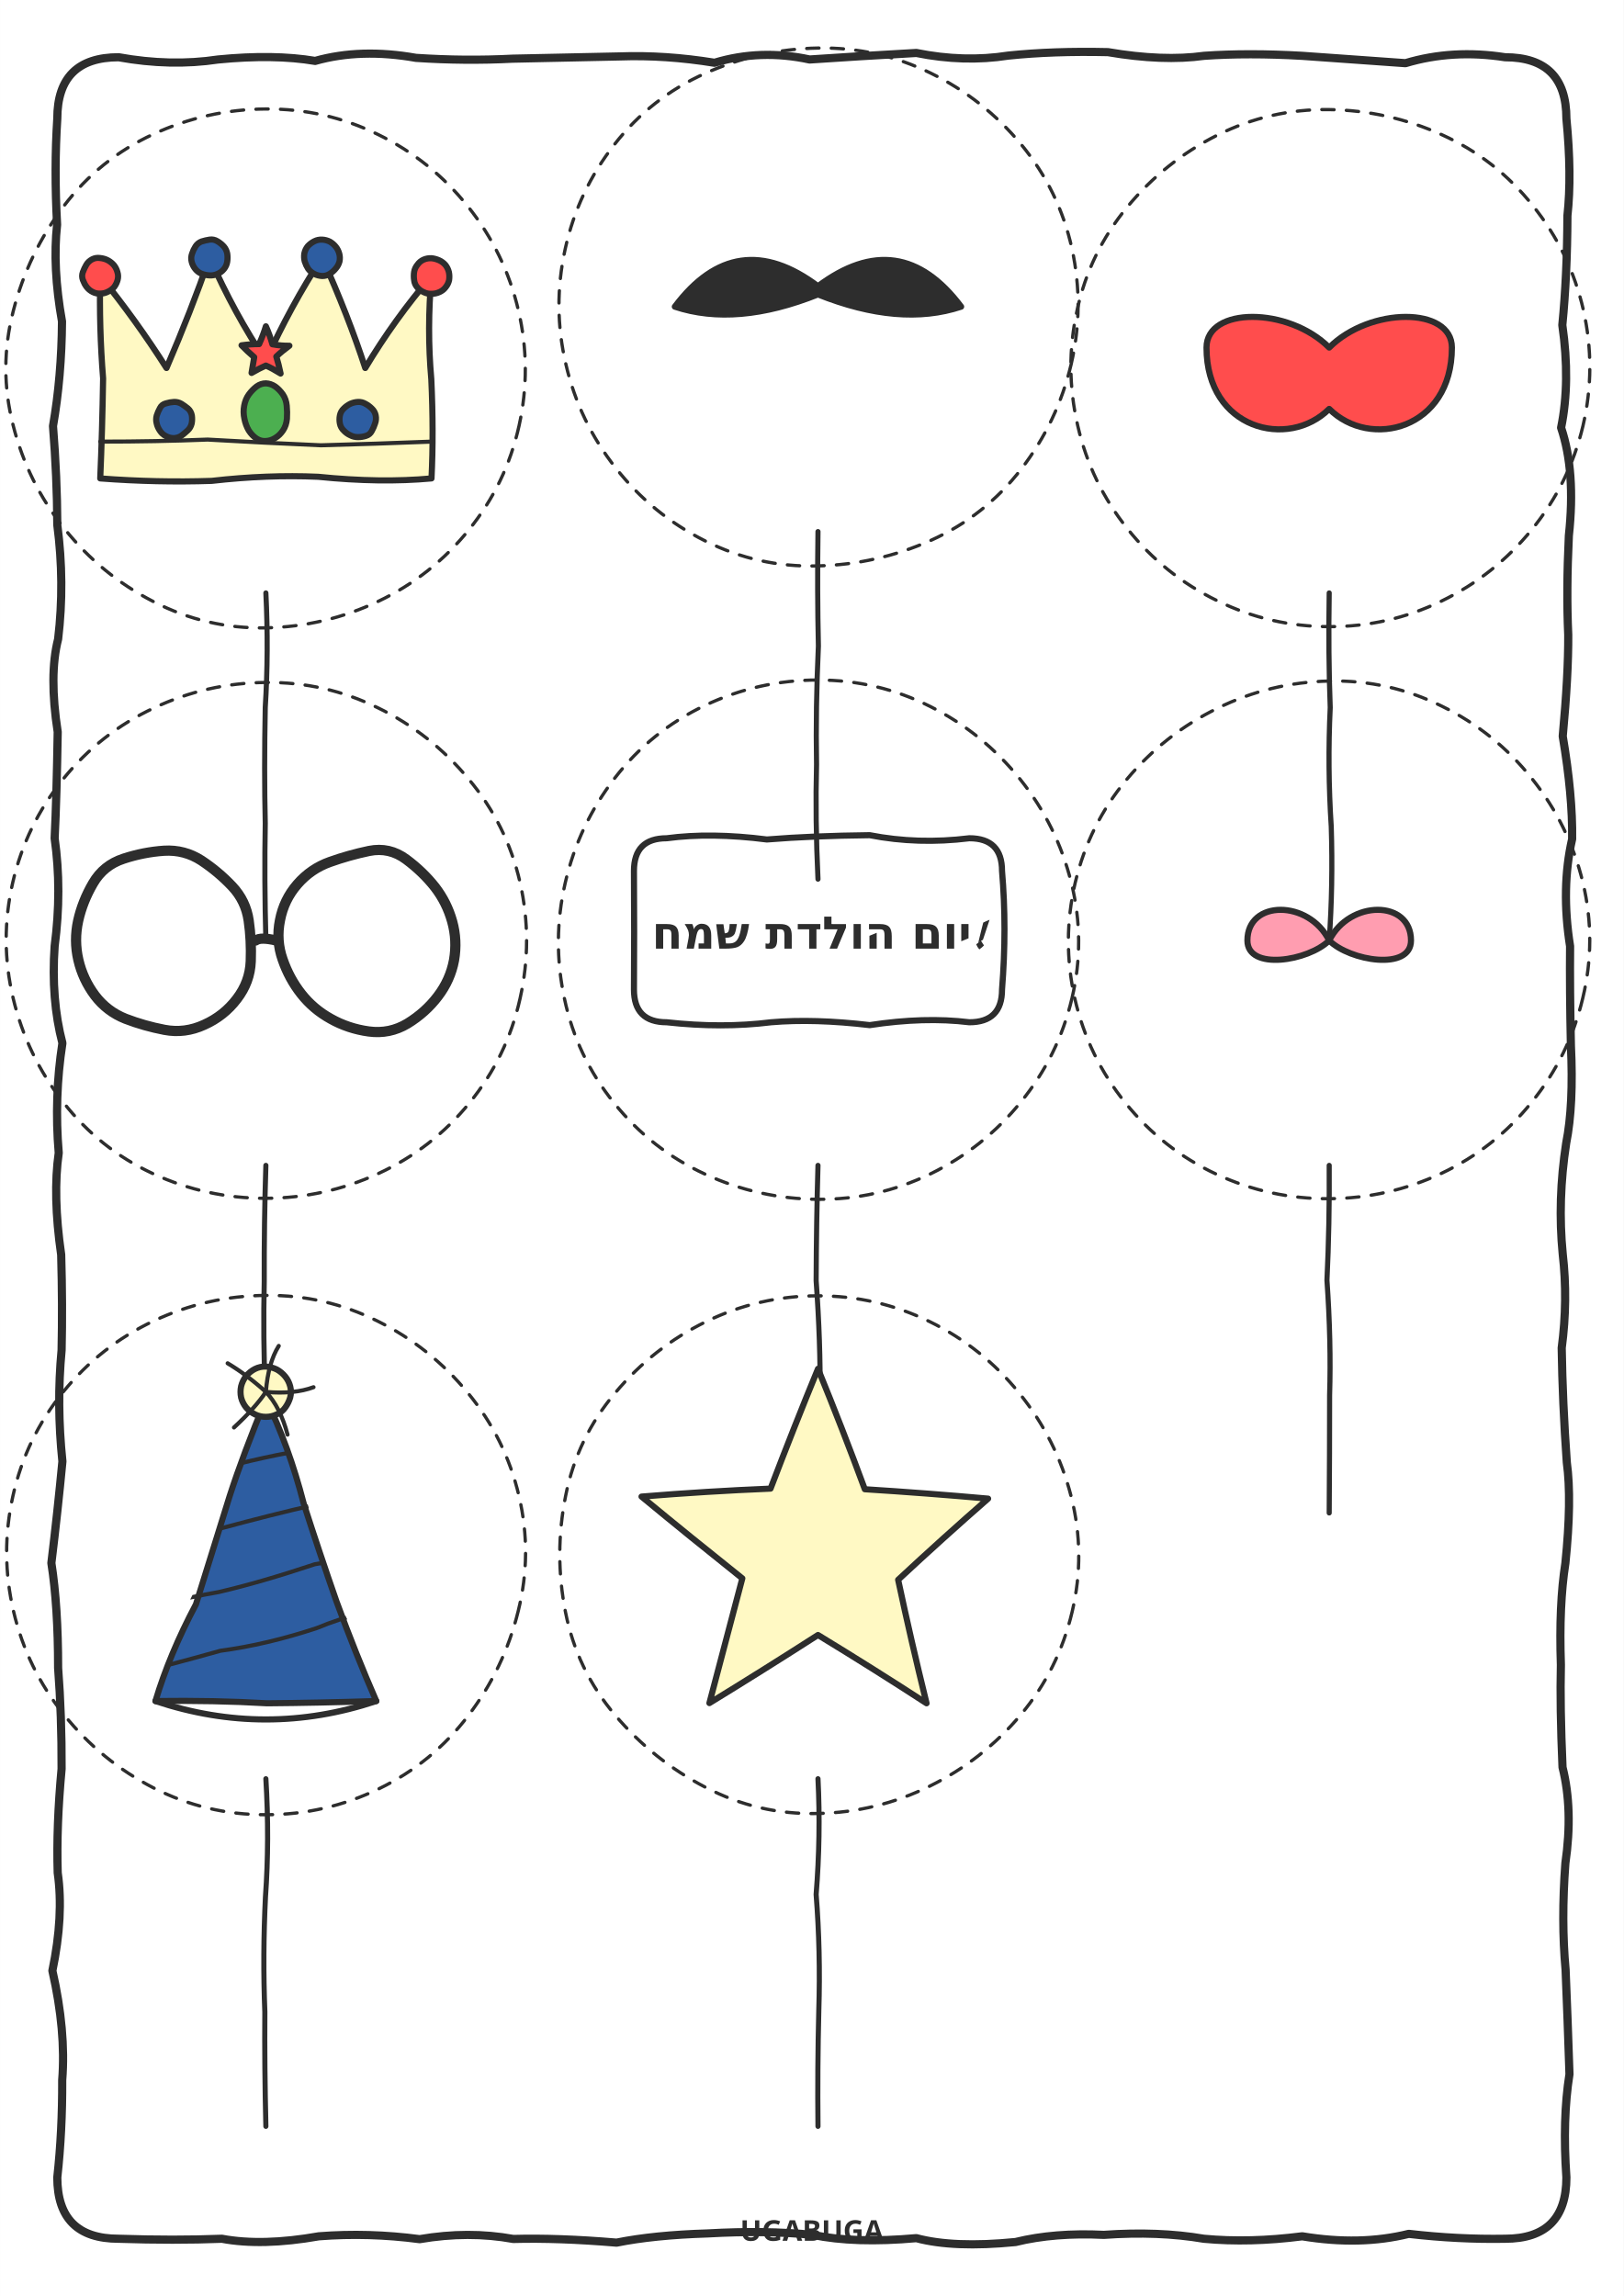
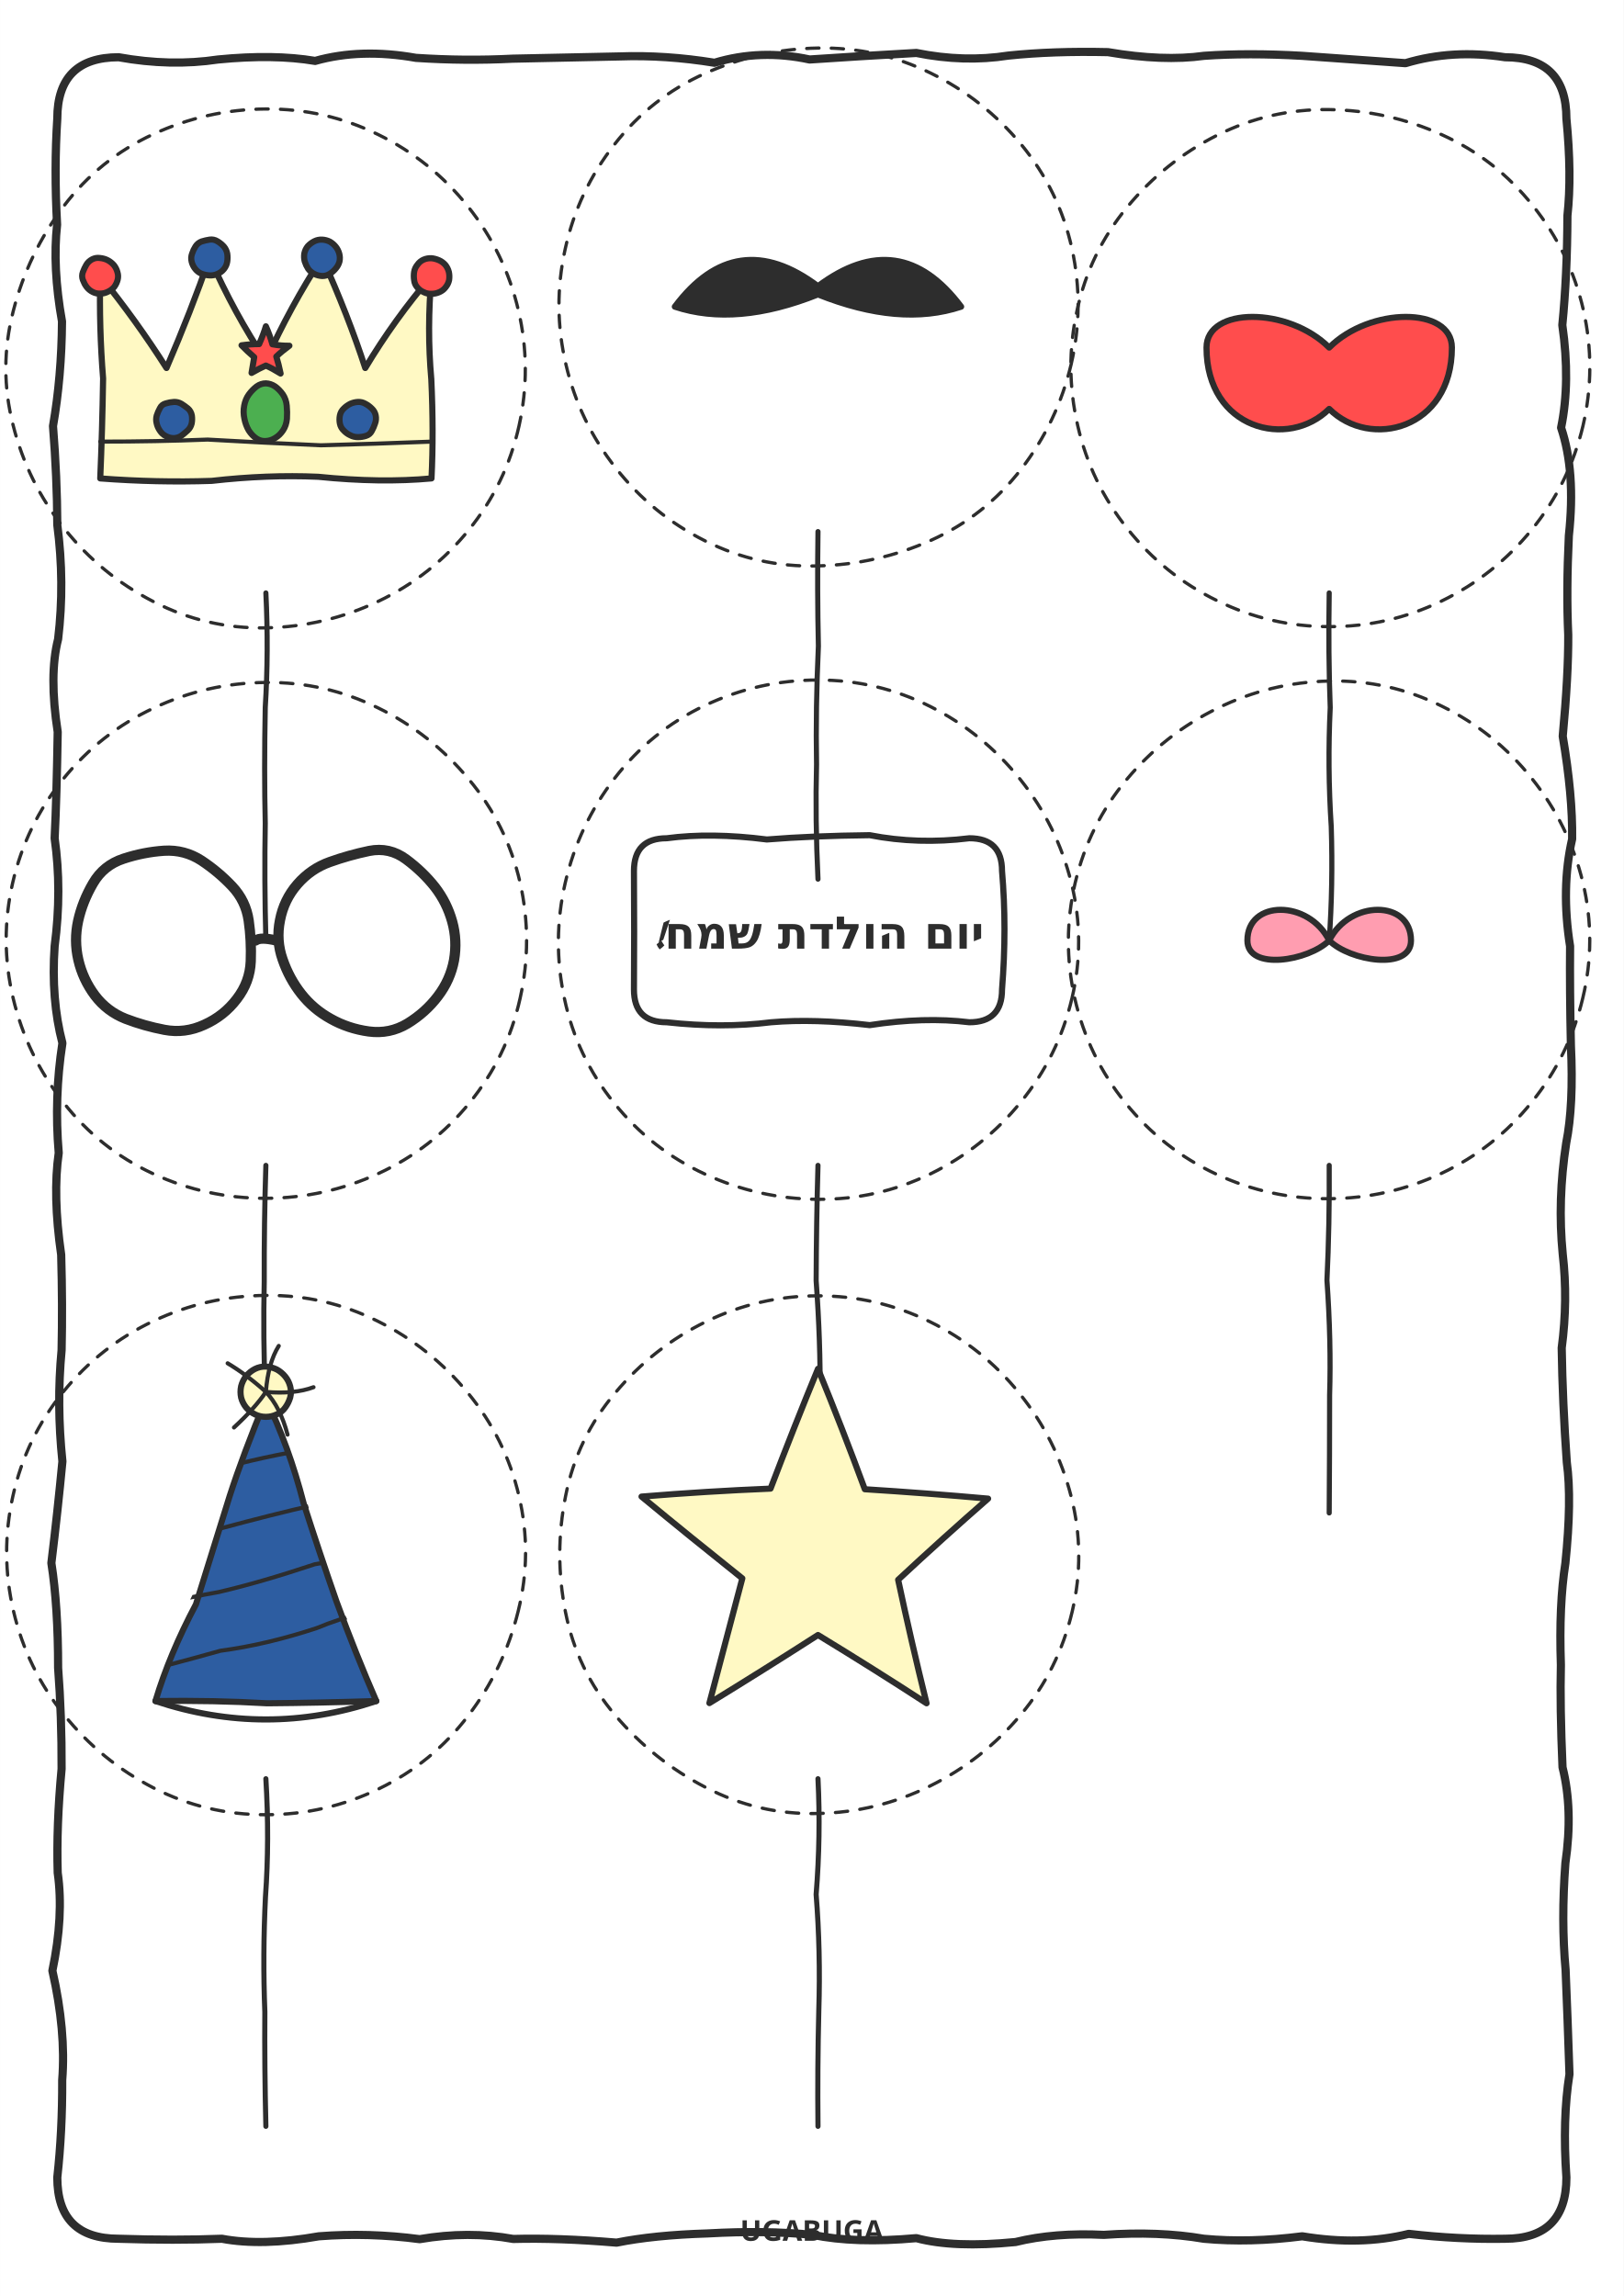
<svg xmlns="http://www.w3.org/2000/svg" width="210mm" height="297mm" viewBox="0 0 794 1123" fill="none" stroke="#2d2d2d" stroke-width="3" stroke-linecap="round" stroke-linejoin="round" font-family="Kalam, cursive">
  <defs />
  <rect width="794" height="1123" fill="#ffffff" stroke="none" />
  <path d="M58,28 Q83.4,32.6 106.6,29.1 Q134,26.4 154.1,29.8 Q176.4,23.5 203.4,28.3 Q227.3,29.9 250.7,28.7 Q279.4,28.1 303,27.6 Q325.4,26.8 349.4,30.7 Q371.9,23.9 395.9,29.1 Q419.4,27.5 448.1,25.9 Q471.4,30.6 493,27.2 Q515,24.9 541.8,25.5 Q568.7,30.1 588.8,27.3 Q610.3,25.8 636.7,27.3 Q660.1,29 687.3,30.9 Q710.3,24 736,28 Q766,28 766,58 Q768.7,85.7 766.5,105.5 Q766.4,134.8 764,159 Q768,186.7 763.4,209.2 Q770.6,230.6 767.2,262 Q765.9,288.9 766.9,310.5 Q767,330.2 764.2,360.1 Q769.1,389.1 768.8,410.4 Q763.3,434.5 767.8,462.8 Q767.6,483.8 768.2,511.4 Q769.6,540.6 765.9,559.1 Q761.6,587 764.2,613.4 Q766.8,635.9 763.7,659.3 Q764.1,686 766.2,715.3 Q768.7,733.6 765.5,764.6 Q762.3,784.9 763.3,814.3 Q762.8,834.5 764.1,864.4 Q769.3,885.1 765.5,911.3 Q763.4,939.5 765.6,963.4 Q766.6,987.1 767.5,1014.5 Q764,1036.5 766,1065 Q766,1095 736,1095 Q713.1,1095.4 688.9,1092.6 Q665.2,1098.5 636.8,1093.8 Q611.1,1097.1 588.7,1095 Q566.5,1091.2 539.8,1093.1 Q515.7,1091.9 496.6,1096.6 Q466.4,1099.6 448.1,1094.7 Q418.1,1097.4 397.4,1093.1 Q374.2,1090.8 346,1092.4 Q319.8,1093.2 301.5,1096.9 Q272.9,1094.5 251,1095.1 Q229.1,1091.1 205.2,1095.2 Q180.3,1091.9 155.9,1093.8 Q128.2,1098.7 108.5,1095 Q85.3,1095.9 58,1095 Q28,1095 28,1065 Q30.5,1042.4 30.4,1017.4 Q32.3,993.4 25.6,963.9 Q31.2,937 28.2,916 Q27.5,893.1 30.1,865.2 Q30.2,839.2 28.4,815.8 Q28.4,785.6 25.1,764.5 Q28.2,739 30.5,714.8 Q27.6,686.9 30.1,660.4 Q30.6,638.7 29.9,613.7 Q25.7,584.6 28.7,563.9 Q26.4,536.8 30.5,510.2 Q24.9,488.7 26.7,462.8 Q30.3,435.4 26.7,410 Q27.7,389.4 28.2,358 Q23.9,330.2 28.4,312.6 Q31.7,285 28,256.7 Q27.9,233.4 25.9,208.4 Q30.1,184.2 30.3,157.2 Q25.6,130.8 27.9,109.9 Q26.4,82.5 28,58 Q28,28 58,28 Z" stroke-width="4" />
  <path d="M130,290 Q131.4,318.7 129.7,346 Q129.1,376.9 129.7,402.7 Q129.2,430.3 130,460" stroke-width="2.5" />
  <g transform="translate(130,180)">
    <path d="M-81,54 Q-80,30.7 -79.6,5.1 Q-81.6,-19.9 -81,-45 Q-63.5,-23.4 -48.6,0 Q-36.6,-27.9 -27.5,-54 Q-15.5,-26.7 0,-3.6 Q12,-30.2 27.5,-54 Q40.2,-25.8 48.6,0 Q63,-24 81,-45 Q78.7,-19.3 80.9,5.5 Q82.1,31.5 81,54 Q56,56.3 25.6,53.2 Q0.7,52.1 -26.5,55.2 Q-53.2,56.1 -81,54 Z" fill="#fff9c4" />
    <path d="M-72.5,-43.1 Q-73,-41.2 -74.2,-39.6 Q-75.5,-38.1 -77.3,-37.3 Q-79,-36.4 -81,-36.4 Q-83,-36.3 -84.7,-37.2 Q-86.5,-38.1 -87.7,-39.7 Q-88.8,-41.2 -89.5,-43.1 Q-90.2,-45 -89.5,-46.9 Q-88.8,-48.8 -87.8,-50.5 Q-86.8,-52.2 -84.9,-53.2 Q-83.1,-54.1 -81.1,-53.8 Q-79,-53.6 -77.3,-52.7 Q-75.6,-51.8 -74.3,-50.3 Q-73.1,-48.8 -72.6,-46.9 Q-72,-45 -72.5,-43.1 Z" fill="#ff4d4d" />
    <path d="M-18.9,-52 Q-19.2,-50 -20.5,-48.4 Q-21.8,-46.8 -23.7,-46 Q-25.5,-45.2 -27.5,-45.3 Q-29.5,-45.4 -31.4,-46.1 Q-33.2,-46.8 -34.5,-48.4 Q-35.8,-50 -36.3,-52 Q-36.8,-54 -36.1,-55.9 Q-35.5,-57.8 -34.4,-59.5 Q-33.3,-61.2 -31.4,-61.9 Q-29.5,-62.5 -27.5,-62.8 Q-25.5,-63.1 -23.7,-62 Q-22,-61 -20.6,-59.5 Q-19.3,-58 -18.9,-56 Q-18.6,-54 -18.9,-52 Z" fill="#2d5da1" />
    <path d="M36,-52.1 Q35.5,-50.2 34.2,-48.7 Q33,-47.2 31.3,-46.1 Q29.6,-45 27.6,-45 Q25.5,-45.1 23.7,-46 Q21.9,-46.9 20.7,-48.5 Q19.6,-50.2 19,-52.1 Q18.5,-54 18.8,-56 Q19.2,-58 20.5,-59.6 Q21.9,-61.1 23.7,-62 Q25.5,-62.9 27.5,-62.8 Q29.5,-62.7 31.3,-61.8 Q33,-60.8 34.2,-59.3 Q35.4,-57.8 35.9,-55.9 Q36.4,-54 36,-52.1 Z" fill="#2d5da1" />
    <path d="M89.6,-43 Q89.2,-41.1 87.9,-39.5 Q86.7,-37.9 84.8,-37.1 Q83,-36.3 81,-36.3 Q79,-36.2 77.2,-37.1 Q75.3,-37.9 74,-39.5 Q72.7,-41 72.5,-43 Q72.2,-45 72.5,-47 Q72.8,-48.9 74.1,-50.5 Q75.3,-52.2 77.1,-53 Q79,-53.8 81,-53.7 Q82.9,-53.5 84.7,-52.7 Q86.5,-51.9 87.8,-50.4 Q89,-48.9 89.5,-46.9 Q89.9,-45 89.6,-43 Z" fill="#ff4d4d" />
    <path d="M0,-20.4 Q1.9,-16.2 3.2,-11.6 Q7.7,-10.8 11.5,-10.9 Q7.8,-8.2 5.1,-5.6 Q6.2,-2.1 7.2,2.7 Q3,0.1 0,-1.2 Q-3,0.1 -7,2.4 Q-6.4,-1 -5.7,-5.3 Q-9.2,-8.3 -11.9,-11.1 Q-7.7,-11.7 -3.3,-11.7 Q-1.2,-16.4 0,-20.4 Z" fill="#ff4d4d" />
    <path d="M-81,36 Q-53.5,36 -28.5,35 Q-0.8,36.6 26.9,37.8 Q53.2,37.1 81,36" stroke-width="2" />
    <path d="M10.3,24.8 Q10,28.1 8.4,30.5 Q6.8,32.9 4.6,34.2 Q2.4,35.6 0,35.7 Q-2.4,35.9 -4.6,34.5 Q-6.8,33 -8.4,30.5 Q-9.9,27.9 -10.5,24.8 Q-11.2,21.6 -10.6,18.4 Q-10,15.2 -8.3,12.9 Q-6.6,10.6 -4.5,9 Q-2.4,7.5 0,7.5 Q2.4,7.6 4.5,9 Q6.6,10.5 8.3,12.9 Q9.9,15.3 10.2,18.4 Q10.5,21.6 10.3,24.8 Z" fill="#4caf50" />
    <path d="M-36.3,27.2 Q-36.8,29.2 -38.2,30.5 Q-39.7,31.9 -41.3,33.1 Q-42.9,34.2 -45,34.3 Q-47.1,34.3 -48.9,33.3 Q-50.7,32.4 -51.8,30.7 Q-53,29 -53.4,27.1 Q-53.9,25.2 -53.4,23.3 Q-52.8,21.4 -51.8,19.6 Q-50.9,17.8 -48.9,17.3 Q-46.9,16.7 -45,16.6 Q-43,16.5 -41.3,17.5 Q-39.7,18.5 -38.1,19.8 Q-36.6,21.1 -36.2,23.2 Q-35.9,25.2 -36.3,27.2 Z" fill="#2d5da1" />
    <path d="M53.4,27.1 Q52.8,29 51.8,30.8 Q50.9,32.6 48.9,33.2 Q47,33.8 45,33.8 Q43,33.8 41.3,32.9 Q39.5,32.1 38.1,30.6 Q36.6,29.2 36.2,27.2 Q35.8,25.2 36.2,23.2 Q36.6,21.2 38.1,19.8 Q39.5,18.4 41.3,17.5 Q43.1,16.7 45,16.6 Q47,16.5 48.7,17.5 Q50.4,18.4 51.8,19.8 Q53.3,21.2 53.7,23.2 Q54.1,25.2 53.4,27.1 Z" fill="#2d5da1" />
  </g>
  <path d="M253.8,208.3 Q247.5,236.6 229.3,259.1 Q211.1,281.7 185,294.1 Q158.9,306.5 129.9,307.1 Q100.9,307.6 75.1,294.3 Q49.4,281.1 31.5,258.6 Q13.5,236.1 6.4,208 Q-0.8,180 6.5,152 Q13.7,124 31.1,100.9 Q48.5,77.9 74.8,65.7 Q101.1,53.5 130,53.3 Q159,53.1 184.9,65.8 Q210.9,78.5 228.9,101.1 Q246.9,123.7 253.5,151.8 Q260.1,180 253.8,208.3 Z" stroke-width="1.6" stroke-dasharray="6 6" />
  <path d="M400,260 Q399.6,288.9 400.2,316 Q398.8,346.3 399.3,373.9 Q398.6,400.5 400,430" stroke-width="2.5" />
  <g transform="translate(400,150)">
    <path d="M-70,0 Q-40,-40 0,-10 Q40,-40 70,0 Q40,10 0,-6 Q-40,10 -70,0 Z" fill="#2d2d2d" />
  </g>
  <path d="M523.8,178.2 Q517.1,206.4 499.4,229.4 Q481.7,252.4 455.2,264.3 Q428.8,276.1 399.8,276.8 Q370.9,277.6 344.9,264.6 Q318.9,251.6 301.1,228.9 Q283.2,206.2 276.7,178.1 Q270.1,150 276.4,121.7 Q282.6,93.5 300.5,70.6 Q318.4,47.7 344.8,35.9 Q371.3,24 400.1,23.5 Q429,23 455,35.7 Q481,48.4 499.5,70.8 Q517.9,93.2 524.2,121.6 Q530.4,150 523.8,178.2 Z" stroke-width="1.6" stroke-dasharray="6 6" />
  <path d="M650,290 Q649.5,319.8 650.5,346.1 Q649.1,375 651,404.3 Q651.9,433.1 650,460" stroke-width="2.5" />
  <g transform="translate(650,180)">
    <path d="M-60,-10 C-60,30 -20,40 0,20 C20,40 60,30 60,-10 C60,-30 20,-30 0,-10 C-20,-30 -60,-30 -60,-10 Z" fill="#ff4d4d" />
  </g>
  <path d="M774.1,208.3 Q767.4,236.5 749.1,259 Q730.9,281.4 704.9,294 Q678.9,306.6 650,306.5 Q621.1,306.5 595.2,293.8 Q569.3,281.2 551.4,258.7 Q533.4,236.2 527,208.1 Q520.5,180 526.7,151.8 Q532.8,123.6 551.2,101.3 Q569.5,79.1 595.3,66.1 Q621.1,53.2 649.9,53.6 Q678.8,54 705.1,65.9 Q731.5,77.8 749.6,100.6 Q767.8,123.3 774.3,151.6 Q780.7,180 774.1,208.3 Z" stroke-width="1.6" stroke-dasharray="6 6" />
  <path d="M130,570 Q129.1,598 129.2,626.9 Q128.6,653.3 129.7,682.5 Q131.6,711.9 130,740" stroke-width="2.5" />
  <g transform="translate(130,460)">
    <path d="M-7.4,10.2 Q-7.8,20.3 -14.2,28.6 Q-20.5,36.9 -30.1,41.2 Q-39.6,45.6 -49.6,43.7 Q-59.5,41.8 -68.6,38.3 Q-77.7,34.7 -83.6,26.9 Q-89.5,19 -91.7,9.5 Q-93.9,0 -91.8,-9.6 Q-89.7,-19.1 -84.5,-28 Q-79.4,-36.8 -69.6,-40 Q-59.9,-43.2 -49.8,-43.9 Q-39.8,-44.5 -31.5,-39.1 Q-23.2,-33.6 -16.5,-26.5 Q-9.8,-19.4 -8.4,-9.7 Q-7,0 -7.4,10.2 ZM92,9.7 Q90.2,19.3 84.1,27.3 Q78.1,35.2 69.3,40.6 Q60.5,45.9 50.3,44.5 Q40.2,43.1 31.7,38.3 Q23.2,33.6 17.3,26.1 Q11.4,18.6 8.2,9.3 Q4.9,0 6.9,-9.9 Q8.8,-19.9 15.4,-27.5 Q22,-35.1 31.3,-38.4 Q40.5,-41.7 50.5,-43.8 Q60.4,-45.8 68.6,-39.7 Q76.8,-33.6 82.7,-26.1 Q88.5,-18.6 91.1,-9.3 Q93.7,0 92,9.7 ZM-5,0 Q-2.6,-1.8 5,0" stroke-width="5" />
  </g>
  <path d="M254.3,488.4 Q248,516.8 229.6,539.4 Q211.3,561.9 185,574 Q158.8,586 130,586.1 Q101.2,586.2 74.9,574.1 Q48.7,562 30.9,539.1 Q13.1,516.3 6.4,488.2 Q-0.3,460 6.2,431.7 Q12.7,403.5 30.9,381 Q49.1,358.5 75.2,346.3 Q101.2,334 130.1,333.8 Q158.9,333.5 184.8,346.2 Q210.7,358.8 229.2,381.1 Q247.8,403.3 254.3,431.6 Q260.7,460 254.3,488.4 Z" stroke-width="1.6" stroke-dasharray="6 6" />
  <path d="M400,570 Q399.2,597.9 399.1,626.4 Q401.3,656.7 401,682.6 Q401.6,710.1 400,740" stroke-width="2.5" />
  <g transform="translate(400,460)">
    <path d="M-74,-50 Q-52.4,-52.9 -25,-49.4 Q-2.8,-51.2 25.3,-51.5 Q48.9,-46.9 74,-50 Q90,-50 90,-34 Q92.4,-6.1 90,24 Q90,40 74,40 Q52,37.3 25.3,41.4 Q-1.9,38.2 -22.9,40 Q-47,43 -74,40 Q-90,40 -90,24 Q-89.8,-3.2 -90,-34 Q-90,-50 -74,-50 Z" />
-     <text x="0" y="4" font-family="Kalam, cursive" font-size="22" font-weight="700" text-anchor="middle" direction="rtl" fill="#2d2d2d" stroke="none">!יום הולדת שמח</text>
+     <text x="0" y="4" font-family="Kalam, cursive" font-size="22" font-weight="700" text-anchor="middle" direction="rtl" fill="#2d2d2d" stroke="none">יום הולדת שמח!</text>
  </g>
  <path d="M524.2,488.3 Q517.5,516.6 499.2,539 Q481,561.5 454.9,574.2 Q428.9,586.8 400,586.6 Q371.1,586.4 344.8,574.3 Q318.5,562.2 300.3,539.5 Q282,516.8 276,488.4 Q269.9,460 276.4,431.8 Q282.9,403.6 300.6,380.6 Q318.3,357.6 344.6,345.1 Q370.9,332.6 400,332.6 Q429.1,332.6 455,345.6 Q480.8,358.6 498.9,381.2 Q516.9,403.7 523.9,431.8 Q530.9,460 524.2,488.3 Z" stroke-width="1.6" stroke-dasharray="6 6" />
  <path d="M650,570 Q650.2,599 648.9,626.2 Q651,656.1 650.2,682.4 Q650.2,710.4 650,740" stroke-width="2.5" />
  <g transform="translate(650,460)">
    <path d="M-40,0 C-40,-20 -10,-20 0,0 C10,-20 40,-20 40,0 C40,15 10,10 0,0 C-10,10 -40,15 -40,0 Z" fill="#ff9db0" />
  </g>
  <path d="M774,488.2 Q767.3,516.5 749.1,539 Q731,561.6 704.9,573.9 Q678.8,586.1 650,586.3 Q621.1,586.5 594.8,574.3 Q568.6,562.1 550.3,539.4 Q532.1,516.8 525.6,488.4 Q519.2,460 525.8,431.7 Q532.5,403.4 551,381.2 Q569.5,359.1 595.4,346.4 Q621.2,333.7 650.1,333.1 Q679.1,332.5 705.1,345.4 Q731.2,358.2 749.2,380.9 Q767.3,403.5 774.1,431.8 Q780.8,460 774,488.2 Z" stroke-width="1.6" stroke-dasharray="6 6" />
  <path d="M130,870 Q131.8,899.8 129.8,927.8 Q128.4,956.3 129.5,984.1 Q129.3,1010.5 130,1040" stroke-width="2.5" />
  <g transform="translate(130,760)">
    <path d="M-54,72 Q-47.1,49 -34.2,24.7 Q-25.2,-4.4 -17.7,-28.3 Q-11.1,-48.7 0,-75.6 Q11.2,-52.9 18.5,-24.6 Q26.2,-0.6 34.5,23.2 Q44.1,49.4 54,72 Q25.9,72.9 0.6,73.1 Q-25,71.6 -54,72 Z" fill="#2d5da1" />
    <clipPath id="h1">
      <path d="M-54,72 Q-47.5,47.8 -37.3,23 Q-24.5,-2.7 -16.4,-27 Q-8.4,-53.8 0,-75.6 Q10.2,-52.2 19.6,-27.4 Q27.2,0.9 34,21.3 Q47.7,44.6 54,72 Q25.4,74.3 1.8,73.5 Q-26.6,71.2 -54,72 Z" />
    </clipPath>
    <g clip-path="url(#h1)">
      <path d="M-72,60.5 Q-47.8,54.6 -22.2,47.4 Q0.4,44.4 24.9,36.3 Q46.5,27.3 72,24.5" stroke-width="2" />
      <path d="M-72,31 Q-50.7,23.5 -23.1,18.7 Q-2.8,14 23.9,5.1 Q45.3,1.5 72,-5" stroke-width="2" />
      <path d="M-72,1.4 Q-45.9,-4.1 -22.2,-12.4 Q2.5,-19.1 24.4,-24.1 Q50.3,-26.1 72,-34.6" stroke-width="2" />
      <path d="M-72,-28.1 Q-47.1,-34.8 -25.2,-40.8 Q-2.9,-47.4 25.9,-52 Q50,-61 72,-64.1" stroke-width="2" />
    </g>
    <path d="M-54,72 Q0,90 54,72" />
    <path d="M11.9,-76.5 Q11.1,-73.8 9.5,-71.6 Q7.9,-69.3 5.3,-68.2 Q2.8,-67 0,-67 Q-2.8,-67 -5.3,-68.2 Q-7.8,-69.4 -9.6,-71.5 Q-11.4,-73.7 -12.1,-76.4 Q-12.7,-79.2 -12.1,-82 Q-11.4,-84.7 -9.7,-86.9 Q-7.9,-89.1 -5.4,-90.4 Q-2.8,-91.7 0,-91.6 Q2.8,-91.4 5.3,-90.2 Q7.7,-88.9 9.5,-86.7 Q11.2,-84.6 11.9,-81.9 Q12.6,-79.2 11.9,-76.5 Z" fill="#fff9c4" />
    <path d="M0,-79.2 Q-9.2,-87.5 -18.7,-93.2" stroke-width="2" />
    <path d="M0,-79.2 Q1.1,-93.4 6.3,-101.7" stroke-width="2" />
    <path d="M0,-79.2 Q13.9,-78 23.3,-81.5" stroke-width="2" />
    <path d="M0,-79.2 Q7.1,-71.7 10.6,-58.3" stroke-width="2" />
    <path d="M0,-79.2 Q-5.2,-71.4 -15.6,-61.8" stroke-width="2" />
  </g>
  <path d="M253.4,788 Q246.5,816.1 229,839.1 Q211.5,862.2 185.3,874.9 Q159.1,887.6 130,887.6 Q100.9,887.7 75.1,874.5 Q49.3,861.2 31.3,838.7 Q13.2,816.2 6.6,788.1 Q0,760 6.3,731.7 Q12.6,703.4 30.8,680.9 Q49,658.4 75.1,646.1 Q101.2,633.8 130.1,633.6 Q158.9,633.3 184.7,646.2 Q210.5,659 228.8,681.3 Q247.2,703.6 253.8,731.8 Q260.4,760 253.4,788 Z" stroke-width="1.6" stroke-dasharray="6 6" />
  <path d="M400,870 Q401.4,898 399.1,926.6 Q401.3,954.4 400.4,983.4 Q399.7,1011.7 400,1040" stroke-width="2.5" />
  <g transform="translate(400,760)">
    <path d="M0,-90.5 Q12.2,-60.6 22.9,-31.6 Q53,-29.7 83.2,-27 Q61.1,-7.7 39.2,12.7 Q45.5,42.3 53.1,73.1 Q27.1,56.2 0,39.7 Q-27.1,57.1 -53.1,73 Q-45.1,42.6 -37,12 Q-62.2,-8.1 -86.3,-28 Q-54.7,-30.6 -23.2,-31.9 Q-11.8,-61.8 0,-90.5 Z" fill="#fff9c4" />
  </g>
  <path d="M524.3,788.3 Q517.6,816.7 499.1,838.8 Q480.5,860.9 454.7,873.6 Q428.8,886.4 399.9,887 Q370.9,887.7 345.2,874.3 Q319.5,861 300.8,838.9 Q282.1,816.8 276.5,788.4 Q270.9,760 276.6,731.6 Q282.2,703.3 300.9,681.2 Q319.5,659 345.3,646.4 Q371.2,633.8 400,633.8 Q428.8,633.8 454.6,646.4 Q480.5,659.1 498.5,681.5 Q516.6,703.9 523.8,731.9 Q531,760 524.3,788.3 Z" stroke-width="1.6" stroke-dasharray="6 6" />
  <text x="397" y="1096" font-family="Heebo, sans-serif" font-size="14" font-weight="700" text-anchor="middle" direction="rtl" fill="#2d2d2d" stroke="none">UGABUGA</text>
</svg>
